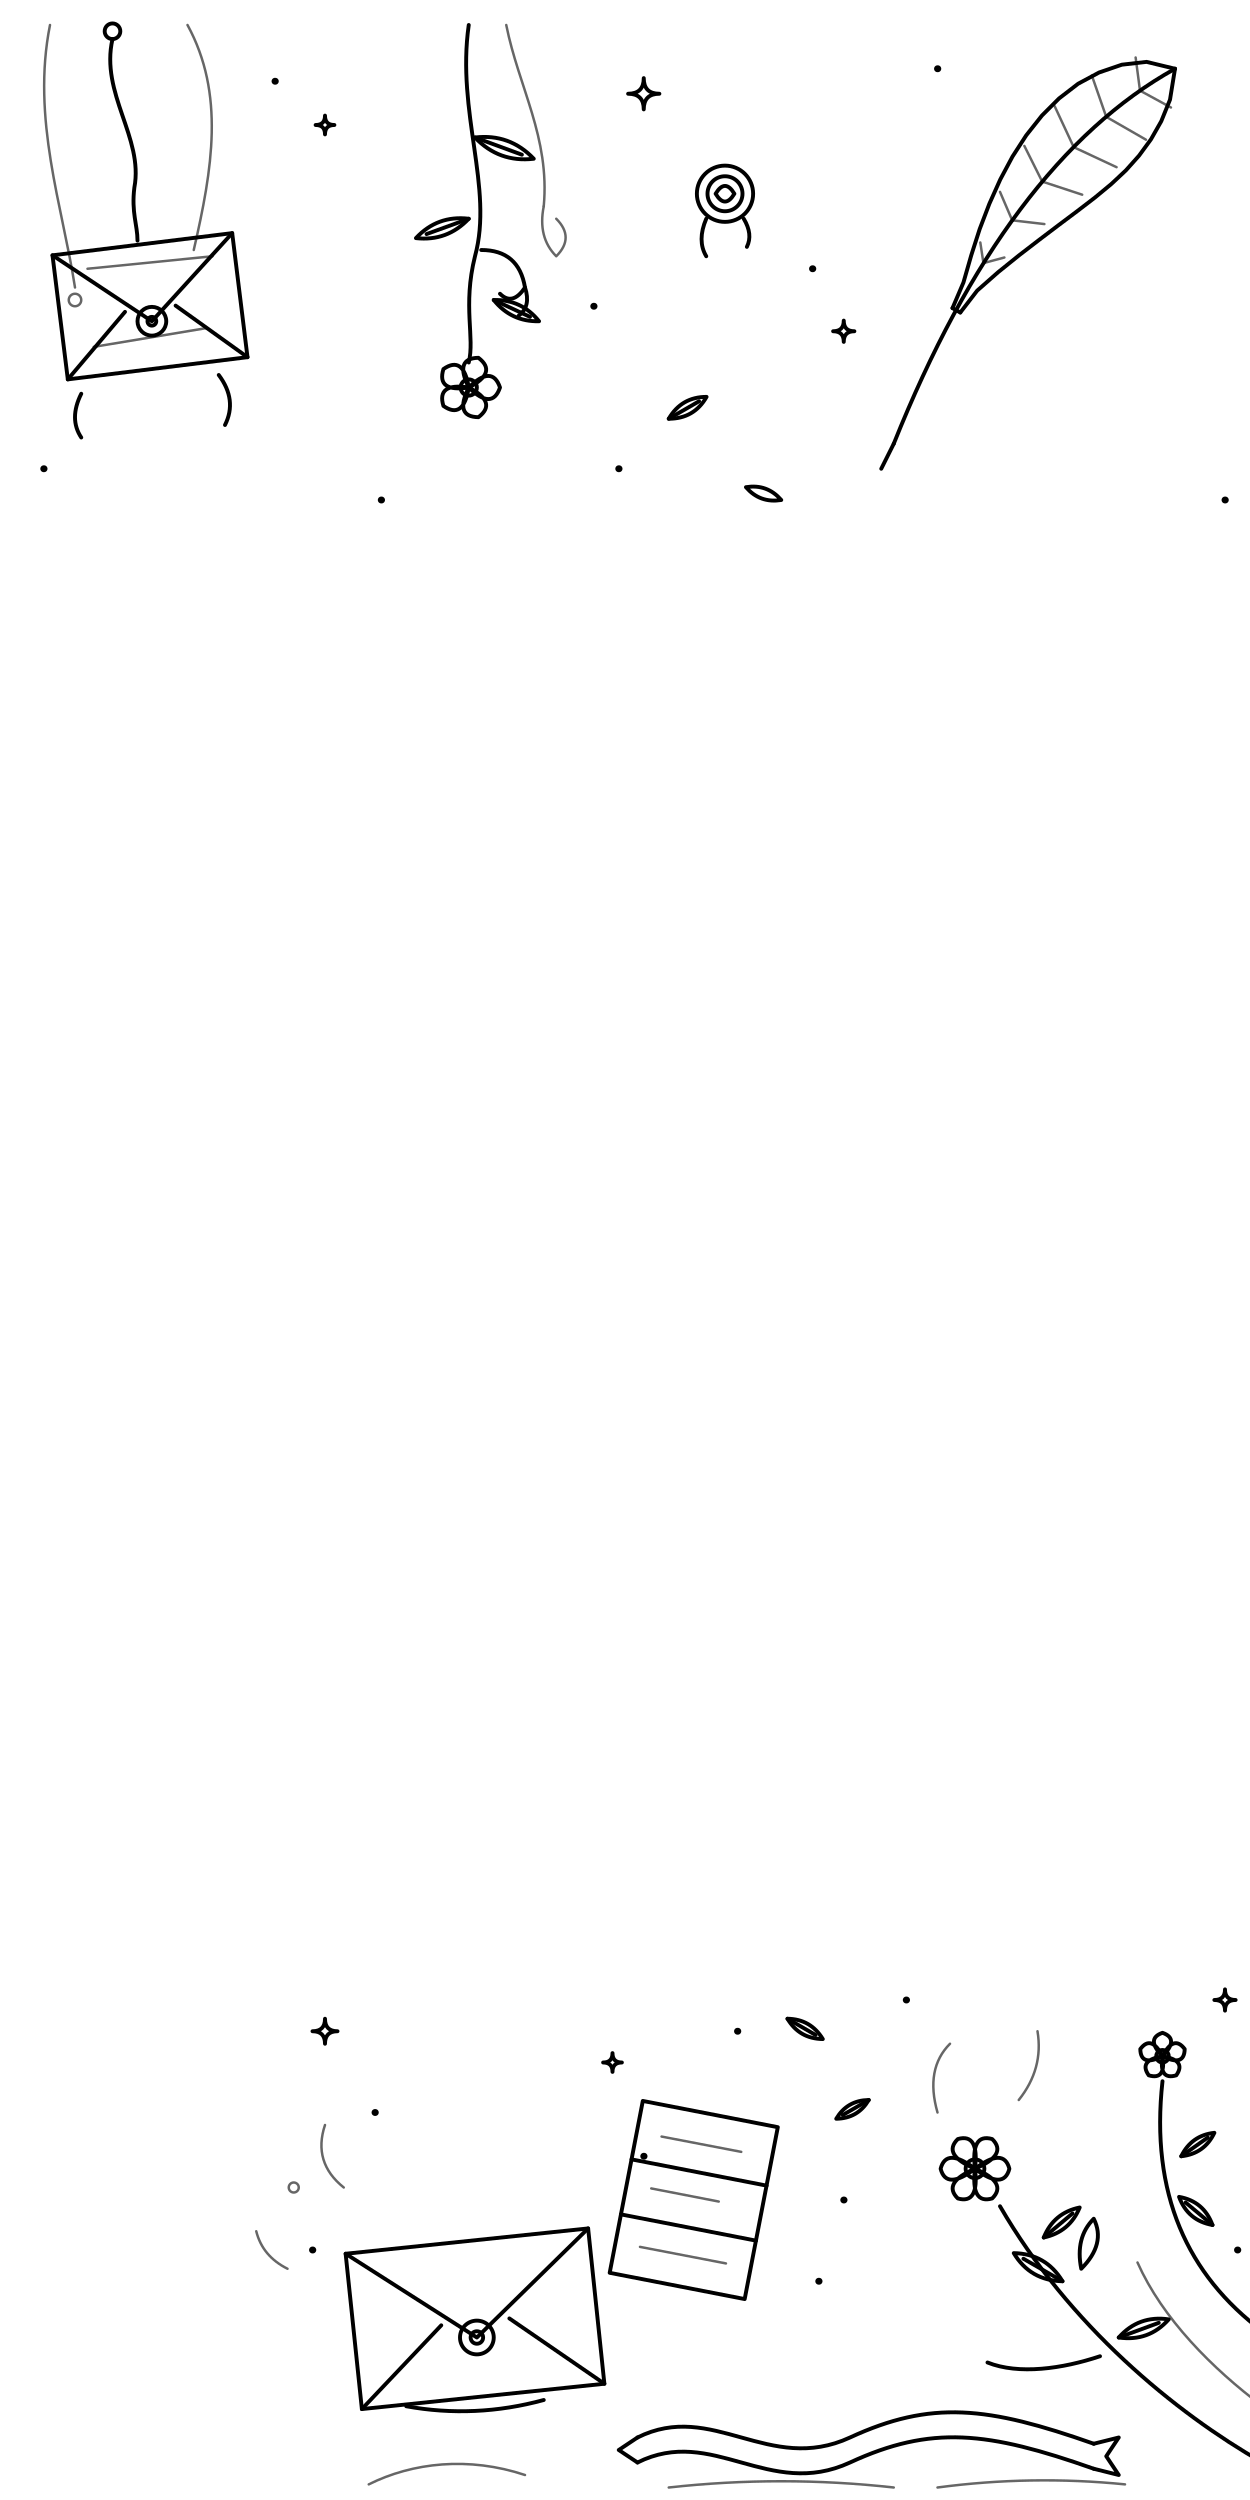
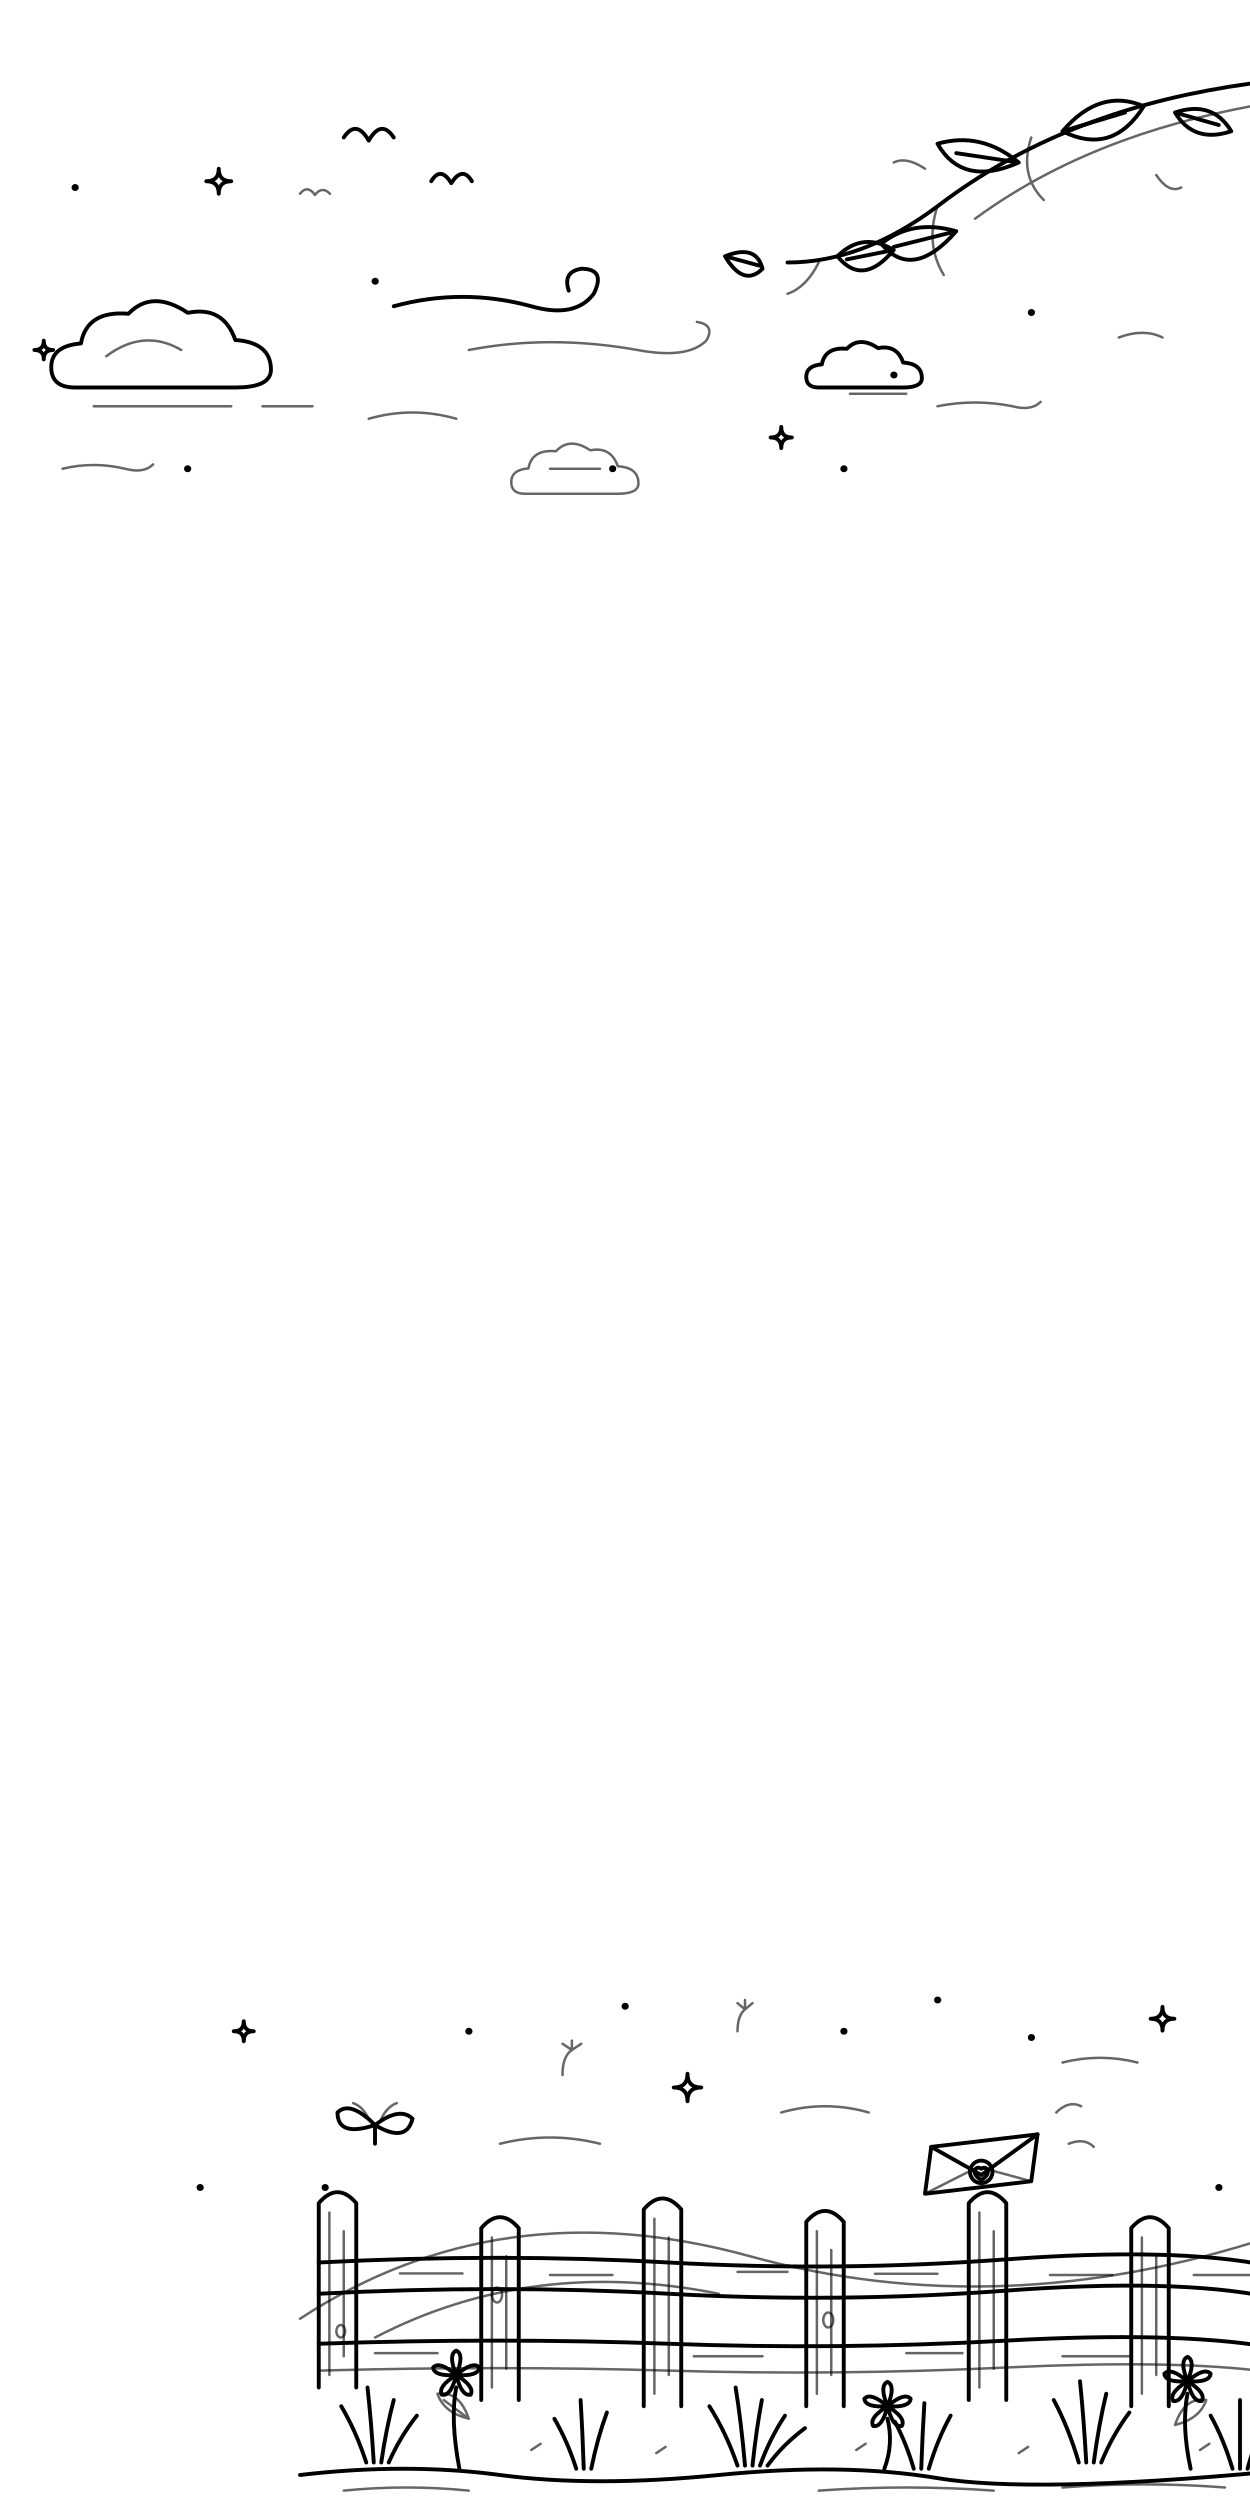
<svg xmlns="http://www.w3.org/2000/svg" viewBox="0 0 400 800" fill="none" stroke="currentColor" stroke-width="1.25" stroke-linecap="round" stroke-linejoin="round">
  <g data-part="top">
-     <circle pathLength="1" cx="36" cy="10" r="2.5" />
-     <g class="lv-sway lv-o-t">
-       <path pathLength="1" d="M36 12.5C32 30 46 44 43 60C42 68 44 72 44 77" />
-       <path pathLength="1" d="M16.8 81.7L74.3 74.6L79.2 114.3L21.7 121.4Z" />
-       <path pathLength="1" d="M16.8 81.7L48.6 102.8L74.3 74.6" />
-       <path pathLength="1" d="M21.7 121.4L40 99.8M79.2 114.3L56.2 97.8" />
-       <circle pathLength="1" class="accent" cx="48.6" cy="102.8" r="4.6" />
-       <circle pathLength="1" class="fill-accent" cx="48.6" cy="102.8" r="1.4" />
-       <path pathLength="1" d="M26 126Q22 134 26 140M70 120Q76 128 72 136" />
+     <path pathLength="1" d="M406 26 C372 30 334 40 300 66 C284 78 268 84 252 84" />
+     <g stroke-width="0.8" opacity="0.6">
+       <path pathLength="1" d="M406 33C376 38 342 48 312 70" />
+       <path pathLength="1" d="M330 44 Q326 56 334 64 M300 66 Q296 78 302 88" />
+     </g>
+     <g class="lv-sway lv-o-tr">
+       <path pathLength="1" d="M340 42 Q352 28 366 34 Q356 50 340 42M340 42L360 36" />
+       <path pathLength="1" d="M326 52 Q314 42 300 46 Q308 60 326 52M326 52L306 49" />
+       <path pathLength="1" class="accent" d="M306 74 Q292 70 282 78 Q292 90 306 74M306 74L286 79" />
+       <path pathLength="1" d="M286 80 Q276 74 268 82 Q276 92 286 80M286 80L271 83" />
+       <path pathLength="1" d="M376 36 Q388 32 394 42 Q382 46 376 36M376 36L390 40" />
    </g>
    <g stroke-width="0.8" opacity="0.6">
-       <path pathLength="1" d="M16 8C10 38 20 66 24 92" />
-       <circle pathLength="1" cx="24" cy="96" r="2" />
-       <path pathLength="1" d="M60 8C72 30 68 54 62 80" />
-       <path pathLength="1" d="M28 86L68 82M30 111L66 105" />
-     </g>
-     <g class="lv-sway lv-o-t">
-       <path pathLength="1" d="M150 8C146 36 158 60 152 82C148 98 152 108 150 116" />
-       <path pathLength="1" d="M152 44Q159.7 52.1 170.8 50.8Q163.1 42.7 152 44Z" />
-       <path pathLength="1" d="M152 44L167 49.5" />
-       <path pathLength="1" d="M150 70Q140 68.8 133.1 76.2Q143.1 77.3 150 70Z" />
-       <path pathLength="1" d="M150 70L136.5 74.9" />
-       <path pathLength="1" d="M158 96Q163.6 103 172.5 102.8Q166.9 95.8 158 96Z" />
-       <path pathLength="1" d="M158 96L169.6 101.4" />
-       <path pathLength="1" class="accent" d="M150 124Q145.3 114.6 153.1 114.5Q159.3 119.2 150 124M150 124Q157.5 116.6 160 124Q157.5 131.4 150 124M150 124Q159.3 128.8 153.1 133.5Q145.3 133.4 150 124M150 124Q148.3 134.4 141.9 129.9Q139.6 122.4 150 124M150 124Q139.6 125.6 141.9 118.1Q148.3 113.6 150 124" />
-       <circle pathLength="1" cx="150" cy="124" r="2.6" />
-       <path pathLength="1" d="M154 80Q166 80 168 92Q164 98 160 94" />
-       <path pathLength="1" d="M168 92Q170 98 166 101" />
-     </g>
-     <g stroke-width="0.8" opacity="0.6">
-       <path pathLength="1" d="M162 8C166 28 176 44 174 66" />
-       <path pathLength="1" d="M174 66Q172 76 178 82Q184 76 178 70" />
-     </g>
-     <g class="lv-float lv-sm">
-       <circle pathLength="1" class="accent" cx="232" cy="62" r="9" />
-       <circle pathLength="1" cx="232" cy="62" r="5.6" />
-       <path pathLength="1" d="M229 62Q232 57 235 62Q232 67 229 62Z" />
-       <path pathLength="1" d="M226 70Q223 77 226 82M238 70Q241 75 239 79" />
-     </g>
-     <g class="lv-float lv-plane">
-       <path pathLength="1" d="M376 22L366.9 19.8L359 20.7L351.7 23.2L345 26.8L338.9 31.5L333.4 37L328.4 43.3L324 50.1L320.1 57.4L316.6 65.2L313.5 73.3L310.8 81.7L308.3 90.4L304.8 98.6" />
-       <path pathLength="1" d="M376 22L374.4 31.9L371.6 38.8L368.3 44.6L364.5 49.8L360.3 54.5L355.6 58.9L350.4 63.2L344.8 67.5L338.8 72L332.6 76.7L326.1 81.7L319.4 87.1L312.7 93L307.3 100" />
-       <path pathLength="1" d="M304.8 98.6L307.3 100" />
-       <path pathLength="1" d="M376 22Q322 52 286 142" />
-       <path pathLength="1" d="M286 142L282 150" />
-     </g>
-     <g stroke-width="0.8" opacity="0.6">
-       <path pathLength="1" d="M364.8 29L363.4 18.4M364.8 29L374.7 34.4M354 37.4L349.4 24.2M354 37.4L366.7 44.7M343.6 47.1L337.5 34M343.6 47.1L357.3 53.5M333.5 58.1L327.8 46.7M333.5 58.1L346.3 62.3M323.9 70.5L320 61.4M323.9 70.5L334.2 71.7M314.7 84.2L313.7 77.6M314.7 84.2L321.4 82.4" />
+       <path pathLength="1" d="M296 54Q290 50 286 52M370 56Q374 62 378 60M262 84Q258 92 252 94" />
    </g>
    <g class="lv-drift">
-       <path pathLength="1" d="M214 134Q222.1 134 226.1 127Q218.1 127 214 134Z" />
-       <path pathLength="1" d="M214 134L223.7 128.4" />
+       <path pathLength="1" d="M24 124 Q16.4 124 16.4 117.5 Q16.4 110.7 25.9 109.9 Q27.8 99.3 41.1 100.4 Q48.7 92.5 60.1 100.1 Q71.5 97.8 75.3 108.8 Q86.7 109.6 86.7 118.3 Q86.7 124 75.3 124Z" />
+       <g stroke-width="0.8" opacity="0.6">
+         <path pathLength="1" d="M34 114Q46 105 58 112" />
+         <path pathLength="1" d="M30 130L74 130M84 130L100 130" />
+       </g>
    </g>
    <g class="lv-drift lv-s">
-       <path pathLength="1" class="accent" d="M250 160Q245.5 154.8 238.7 155.9Q243.2 161.1 250 160Z" />
+       <g stroke-width="0.8" opacity="0.6">
+         <path pathLength="1" d="M168 158 Q163.6 158 163.6 154.3 Q163.6 150.3 169.1 149.9 Q170.2 143.7 177.9 144.4 Q182.3 139.7 188.9 144.1 Q195.5 142.8 197.7 149.2 Q204.3 149.6 204.3 154.7 Q204.3 158 197.7 158Z" />
+         <path pathLength="1" d="M176 150L192 150" />
+       </g>
+     </g>
+     <g class="lv-drift lv-s">
+       <path pathLength="1" class="accent" d="M262 124 Q258 124 258 120.6 Q258 117 263 116.6 Q264 111 271 111.6 Q275 107.4 281 111.4 Q287 110.2 289 116 Q295 116.4 295 121 Q295 124 289 124Z" />
+       <g stroke-width="0.8" opacity="0.6">
+         <path pathLength="1" class="accent" d="M272 126L290 126" />
+       </g>
+     </g>
+     <g class="lv-float">
+       <path pathLength="1" d="M110 44Q114 38 118 45Q122 38 126 44" />
+       <path pathLength="1" d="M138 58Q141 53 144.4 58.6Q148 53 151 58" />
+       <g stroke-width="0.8" opacity="0.6">
+         <path pathLength="1" d="M96 62Q98.4 59 100.8 62.4Q103 59.4 105.6 62" />
+       </g>
+     </g>
+     <g class="lv-wave">
+       <path pathLength="1" class="accent" d="M126 98Q148 92 170 98Q184 102 190 94Q194 86 186 86Q180 87 182 93" />
+       <g stroke-width="0.8" opacity="0.6">
+         <path pathLength="1" d="M150 112Q176 107 204 112Q220 115 226 109Q229 104 223 103" />
+         <path pathLength="1" class="accent" d="M118 134Q132 130 146 134" />
+       </g>
+     </g>
+     <g class="lv-wave lv-sm">
+       <g stroke-width="0.8" opacity="0.6">
+         <path pathLength="1" d="M20 150Q30 147.6 40 150Q46 151.6 49 148.6" />
+         <path pathLength="1" d="M300 130Q312 127.6 324 130Q330 131.6 333 128.6" />
+         <path pathLength="1" d="M358 108q8 -3 14 0" />
+       </g>
+     </g>
+     <g class="lv-float">
+       <path pathLength="1" class="accent" d="M232 82Q242 78 244 86Q238 92 232 82M232 82L243 85" />
    </g>
    <g class="lv-sparkle">
-       <path pathLength="1" class="accent" d="M206 25Q206 30 211 30Q206 30 206 35Q206 30 201 30Q206 30 206 25Z" />
-       <path pathLength="1" d="M270 102.6Q270 106 273.4 106Q270 106 270 109.4Q270 106 266.6 106Q270 106 270 102.6Z" />
-       <path pathLength="1" d="M104 37Q104 40 107 40Q104 40 104 43Q104 40 101 40Q104 40 104 37Z" />
+       <path pathLength="1" class="accent" d="M70 54 Q70 58 74 58 Q70 58 70 62 Q70 58 66 58 Q70 58 70 54" />
+       <path pathLength="1" d="M250 136.6 Q250 140 253.4 140 Q250 140 250 143.4 Q250 140 246.6 140 Q250 140 250 136.6" />
+       <path pathLength="1" d="M14 109 Q14 112 17 112 Q14 112 14 115 Q14 112 11 112 Q14 112 14 109" />
    </g>
    <g class="lv-twinkle">
-       <path pathLength="1" stroke-width="2.2" d="M88 26h.1M190 98h.1M122 160h.1M300 22h.1M260 86h.1M198 150h.1M392 160h.1M14 150h.1" />
+       <path pathLength="1" stroke-width="2.2" d="M24 60h.1M120 90h.1M196 150h.1M286 120h.1M330 100h.1M60 150h.1M270 150h.1" />
    </g>
  </g>
  <g data-part="bottom">
-     <g class="lv-float lv-sm">
-       <path pathLength="1" d="M110.6 721.2L188.2 713.1L193.4 762.8L115.8 770.9Z" />
-       <path pathLength="1" d="M110.6 721.2L152.6 748L188.2 713.1" />
-       <path pathLength="1" d="M115.8 770.9L141.2 744.1M193.4 762.8L163 741.9" />
-       <circle pathLength="1" class="accent" cx="152.6" cy="748" r="5.4" />
-       <circle pathLength="1" class="fill-accent" cx="152.6" cy="748" r="2" />
-       <path pathLength="1" d="M130 770Q152 774 174 768" />
+     <g stroke-width="0.8" opacity="0.6">
+       <path pathLength="1" d="M96 742Q160 700 240 722Q320 744 406 716" />
+       <path pathLength="1" d="M120 748Q170 722 230 734" />
    </g>
-     <path pathLength="1" d="M205.7 672.3L248.9 680.7L238.3 735.7L195.1 727.3Z" />
-     <path pathLength="1" d="M202.1 691L245.3 699.4" />
-     <path pathLength="1" d="M198.7 708.6L241.9 717" />
+     <path pathLength="1" d="M102 764 L102 705 Q108 698 114 705 L114 764" />
    <g stroke-width="0.8" opacity="0.6">
-       <path pathLength="1" d="M211.7 683.7L237.2 688.6" />
-       <path pathLength="1" d="M208.4 700.3L230 704.5" />
-       <path pathLength="1" d="M204.8 719L232.3 724.3" />
-       <path pathLength="1" d="M110 700Q100 692 104 680M92 726Q84 722 82 714" />
+       <path pathLength="1" d="M105.4 708 L105.4 760 M110 714 L110 754" />
    </g>
-     <g class="lv-sway lv-o-b">
-       <path pathLength="1" d="M404 788C376 772 342 744 320 706" />
-       <path pathLength="1" d="M404 746C380 728 368 702 372 666" />
-       <path pathLength="1" d="M352 754C340 758 326 760 316 756" />
-       <path pathLength="1" d="M340 730Q334.7 721.2 324.4 721Q329.7 729.8 340 730Z" />
-       <path pathLength="1" d="M340 730L327.5 722.8" />
-       <path pathLength="1" d="M358 748Q367.6 749.4 374 742.2Q364.4 740.8 358 748Z" />
-       <path pathLength="1" d="M358 748L370.8 743.3" />
-       <path pathLength="1" d="M334 716Q342.3 714.2 345.5 706.4Q337.2 708.1 334 716Z" />
-       <path pathLength="1" d="M334 716L343.2 708.3" />
-       <path pathLength="1" d="M388 712Q385.2 704.4 377.3 703Q380.1 710.6 388 712Z" />
-       <path pathLength="1" d="M388 712L379.4 704.8" />
-       <path pathLength="1" d="M378 690Q385.4 689.2 388.6 682.5Q381.3 683.3 378 690Z" />
-       <path pathLength="1" d="M378 690L386.5 684" />
-       <path pathLength="1" class="accent" d="M312 694Q310.6 682.5 317.5 684.5Q322.6 689.5 312 694M312 694Q321.2 687 323 694Q321.2 701 312 694M312 694Q322.6 698.5 317.5 703.5Q310.6 705.5 312 694M312 694Q313.4 705.5 306.5 703.5Q301.4 698.5 312 694M312 694Q302.8 701 301 694Q302.8 687 312 694M312 694Q301.4 689.5 306.5 684.5Q313.4 682.5 312 694" />
-       <circle pathLength="1" cx="312" cy="694" r="3" />
-       <path pathLength="1" d="M372 658Q366.5 652.4 372 650.5Q377.5 652.4 372 658M372 658Q375.6 651 379.1 655.7Q379 661.5 372 658M372 658Q379.8 659.3 376.4 664.1Q370.8 665.8 372 658M372 658Q373.2 665.8 367.6 664.1Q364.2 659.3 372 658M372 658Q365 661.5 364.9 655.7Q368.4 651 372 658" />
-       <circle pathLength="1" cx="372" cy="658" r="2" />
-       <path pathLength="1" d="M346 726Q344 716 350 710Q354 718 346 726Z" />
+     <path pathLength="1" d="M154 768 L154 713 Q160 706 166 713 L166 768" />
+     <g stroke-width="0.8" opacity="0.6">
+       <path pathLength="1" d="M157.4 716 L157.4 764 M162 722 L162 758" />
+     </g>
+     <path pathLength="1" d="M206 770 L206 707 Q212 700 218 707 L218 770" />
+     <g stroke-width="0.8" opacity="0.6">
+       <path pathLength="1" d="M209.4 710 L209.4 766 M214 716 L214 760" />
+     </g>
+     <path pathLength="1" d="M258 770 L258 711 Q264 704 270 711 L270 770" />
+     <g stroke-width="0.8" opacity="0.6">
+       <path pathLength="1" d="M261.4 714 L261.4 766 M266 720 L266 760" />
+     </g>
+     <path pathLength="1" d="M310 768 L310 705 Q316 698 322 705 L322 768" />
+     <g stroke-width="0.8" opacity="0.6">
+       <path pathLength="1" d="M313.4 708 L313.4 764 M318 714 L318 758" />
+     </g>
+     <path pathLength="1" d="M362 770 L362 713 Q368 706 374 713 L374 770" />
+     <g stroke-width="0.8" opacity="0.6">
+       <path pathLength="1" d="M365.4 716 L365.4 766 M370 722 L370 760" />
+     </g>
+     <path pathLength="1" d="M102 724 Q160 721 214 724 T322 723 T406 725" />
+     <path pathLength="1" d="M102 734 Q160 731 214 734 T322 733 T406 735" />
+     <path pathLength="1" d="M102 750 Q160 748 214 750 T322 749 T406 751" />
+     <g stroke-width="0.8" opacity="0.6">
+       <path pathLength="1" d="M102 758.6 Q160 757 214 758.6 T322 757.6 T406 759" />
    </g>
    <g stroke-width="0.8" opacity="0.6">
-       <path pathLength="1" d="M404 770C388 758 372 742 364 724" />
-       <path pathLength="1" d="M300 676Q296 662 304 654M326 672Q334 662 332 650" />
+       <path pathLength="1" d="M128 727.5L148 727.5M176 728L196 728M236 727L252 727M280 727.6L300 727.6M336 728L356 728M382 728L400 728" />
+       <path pathLength="1" d="M120 753L140 753M222 754L244 754M290 753L308 753M340 754L362 754" />
    </g>
-     <path pathLength="1" class="accent" d="M204 780C228 768 246 792 272 780S316 770 350 782M204 788C228 776 246 800 272 788S316 778 350 790" />
-     <path pathLength="1" d="M204 780L198 784L204 788M350 782L358 780L354 786L358 792L350 790" />
    <g stroke-width="0.8" opacity="0.6">
-       <path pathLength="1" d="M214 796Q250 792 286 796" />
-       <path pathLength="1" d="M300 796Q330 792 360 795" />
+       <path pathLength="1" d="M159 732a1.6 2.4 0 1 0 .1 0M265 740a1.6 2.4 0 1 0 .1 0M109 744a1.4 2 0 1 0 .1 0" />
    </g>
-     <g class="lv-fall">
-       <path pathLength="1" class="accent" d="M252 646Q255.8 652.4 263.3 652.5Q259.4 646.1 252 646Z" />
-       <path pathLength="1" d="M252 646L261 651.2" />
+     <g class="lv-sway lv-sm">
+       <path pathLength="1" d="M296 702 L330 698 L332 683 L298 687Z" />
+       <g stroke-width="0.8" opacity="0.6">
+         <path pathLength="1" d="M296 702 L313 693.4 L330 698" />
+       </g>
+       <path pathLength="1" d="M298 687L314 696L332 683" />
+       <circle pathLength="1" class="accent" cx="314" cy="695" r="3.6" />
+       <path pathLength="1" class="accent" d="M314 697.6Q311.4 696 312 694.4Q312.6 693.2 314 694Q315.4 693.2 316 694.4Q316.6 696 314 697.6" />
    </g>
-     <g class="lv-fall">
-       <path pathLength="1" d="M278 672Q271.1 672.1 267.6 678Q274.5 677.9 278 672Z" />
-       <path pathLength="1" d="M278 672L269.7 676.8" />
+     <g class="lv-wave lv-sm">
+       <g stroke-width="0.8" opacity="0.6">
+         <path pathLength="1" class="accent" d="M338 676Q342 672 346 674M342 686Q347 684 350 687" />
+       </g>
+     </g>
+     <g class="lv-sway">
+       <path pathLength="1" d="M117.2 788 Q114 778.1 109.2 770M119.6 788 Q118.8 774.8 117.6 764M122 788 Q123.6 777 126 768M124.4 788 Q128 779.8 133.4 773" />
+     </g>
+     <g class="lv-sway">
+       <path pathLength="1" d="M184.4 790 Q181.6 781.2 177.4 774M186.8 790 Q186.4 777.9 185.8 768M189.2 790 Q191.2 780.1 194.2 772" />
+     </g>
+     <g class="lv-sway">
+       <path pathLength="1" d="M236 789 Q232.4 778.5 227 770M238.4 789 Q237.2 775.2 235.4 764M240.8 789 Q242 777.5 243.8 768M243.2 789 Q246.4 780.2 251.2 773M245.6 789 Q250.4 782.4 257.6 777" />
+     </g>
+     <g class="lv-sway">
+       <path pathLength="1" d="M292.4 790 Q290 781.8 286.4 775M294.8 790 Q295.2 778.5 295.8 769M297.2 790 Q300 780.6 304.2 773" />
+     </g>
+     <g class="lv-sway">
+       <path pathLength="1" d="M345.2 788 Q342 777 337.2 768M347.6 788 Q346.8 773.7 345.6 762M350 788 Q351.6 775.9 354 766M352.4 788 Q356 779.2 361.4 772" />
+     </g>
+     <g class="lv-sway">
+       <path pathLength="1" d="M394.4 790 Q391.6 780.6 387.4 773M396.8 790 Q396.8 777.9 396.8 768M399.2 790 Q401.6 781.2 405.2 774" />
+     </g>
+     <path pathLength="1" d="M96 792 Q130 788 160 792 T230 792 T300 793 T406 791" />
+     <g stroke-width="0.8" opacity="0.6">
+       <path pathLength="1" d="M110 797Q130 795 150 797M262 797Q290 795 318 797M340 796Q366 794 392 796" />
+       <path pathLength="1" d="M170 784l3 -2M210 785l3 -2M274 784l3 -2M326 785l3 -2M384 784l3 -2" />
+     </g>
+     <g class="lv-sway">
+       <path pathLength="1" d="M146 764 Q144 774 147 790" />
+       <path pathLength="1" class="accent" d="M146 760 Q148.7 753.4 146 752.2 Q143.3 753.4 146 760M146 760 Q153.1 760.5 153.4 757.6 Q151.4 755.4 146 760M146 760 Q147.7 766.9 150.6 766.3 Q152 763.7 146 760M146 760 Q140 763.7 141.4 766.3 Q144.3 766.9 146 760M146 760 Q140.6 755.4 138.6 757.6 Q138.9 760.5 146 760" />
+       <circle pathLength="1" class="accent" cx="146" cy="760" r="1.1" />
+     </g>
+     <g class="lv-sway">
+       <path pathLength="1" d="M284 774 Q286 782 283 790" />
+       <path pathLength="1" d="M284 770 Q286.7 763.4 284 762.2 Q281.3 763.4 284 770M284 770 Q291.1 770.5 291.4 767.6 Q289.4 765.4 284 770M284 770 Q285.7 776.9 288.6 776.3 Q290 773.7 284 770M284 770 Q278 773.7 279.4 776.3 Q282.3 776.9 284 770M284 770 Q278.6 765.4 276.6 767.6 Q276.9 770.5 284 770" />
+       <circle pathLength="1" cx="284" cy="770" r="1.1" />
+     </g>
+     <g class="lv-sway">
+       <path pathLength="1" d="M380 766 Q378 776 381 790" />
+       <path pathLength="1" class="accent" d="M380 762 Q382.7 755.4 380 754.2 Q377.3 755.4 380 762M380 762 Q387.1 762.5 387.4 759.6 Q385.4 757.4 380 762M380 762 Q381.7 768.9 384.6 768.3 Q386 765.7 380 762M380 762 Q374 765.7 375.4 768.3 Q378.3 768.9 380 762M380 762 Q374.6 757.4 372.6 759.6 Q372.9 762.5 380 762" />
+       <circle pathLength="1" class="accent" cx="380" cy="762" r="1.1" />
+     </g>
+     <g class="lv-sway">
+       <g stroke-width="0.8" opacity="0.6">
+         <path pathLength="1" d="M150 774 Q142 772 140 766 Q147 765 150 774M150 774L142 768" />
+         <path pathLength="1" d="M376 776 Q384 774 386 768 Q379 767 376 776" />
+       </g>
+     </g>
+     <g class="lv-float">
+       <g stroke-width="0.8" opacity="0.6">
+         <path pathLength="1" d="M180 664 q0 -6 3 -8 M183 656l-3 -2M183 656l3 -2M183 656l0 -3" />
+         <path pathLength="1" d="M236 650q0 -5 2.4 -7M238.4 643l-2.4 -2M238.4 643l2.4 -2M238.4 643l0 -3" />
+       </g>
+     </g>
+     <g class="lv-float lv-sm">
+       <path pathLength="1" class="accent" d="M120 680 Q112 672 108 676 Q108 684 120 680 Q128 674 132 678 Q130 686 120 680M120 680L120 686" />
+       <g stroke-width="0.8" opacity="0.6">
+         <path pathLength="1" d="M118 678Q116 674 113 673M122 678Q124 674 127 673" />
+       </g>
    </g>
    <g class="lv-sparkle">
-       <path pathLength="1" class="accent" d="M104 646Q104 650 108 650Q104 650 104 654Q104 650 100 650Q104 650 104 646Z" />
-       <path pathLength="1" d="M196 657Q196 660 199 660Q196 660 196 663Q196 660 193 660Q196 660 196 657Z" />
-       <path pathLength="1" d="M392 636.6Q392 640 395.4 640Q392 640 392 643.4Q392 640 388.6 640Q392 640 392 636.6Z" />
+       <path pathLength="1" class="accent" d="M220 663.6 Q220 668 224.4 668 Q220 668 220 672.4 Q220 668 215.6 668 Q220 668 220 663.6" />
+       <path pathLength="1" d="M372 642.2 Q372 646 375.8 646 Q372 646 372 649.8 Q372 646 368.2 646 Q372 646 372 642.2" />
+       <path pathLength="1" d="M78 646.8 Q78 650 81.2 650 Q78 650 78 653.2 Q78 650 74.8 650 Q78 650 78 646.8" />
    </g>
    <g class="lv-twinkle">
-       <path pathLength="1" stroke-width="2.2" d="M120 676h.1M236 650h.1M206 690h.1M290 640h.1M262 730h.1M396 720h.1M100 720h.1M270 704h.1" />
+       <path pathLength="1" stroke-width="2.2" d="M150 650h.1M270 650h.1M330 652h.1M104 700h.1M390 700h.1M200 642h.1M300 640h.1M64 700h.1" />
    </g>
-     <g stroke-width="0.8" opacity="0.6">
-       <path pathLength="1" d="M118 795C132 788 150 786 168 792" />
-       <circle pathLength="1" cx="94" cy="700" r="1.6" />
+     <g class="lv-wave lv-sm">
+       <g stroke-width="0.8" opacity="0.6">
+         <path pathLength="1" d="M160 686Q176 682 192 686M250 676Q264 672 278 676M340 660Q352 657 364 660" />
+       </g>
    </g>
  </g>
</svg>
